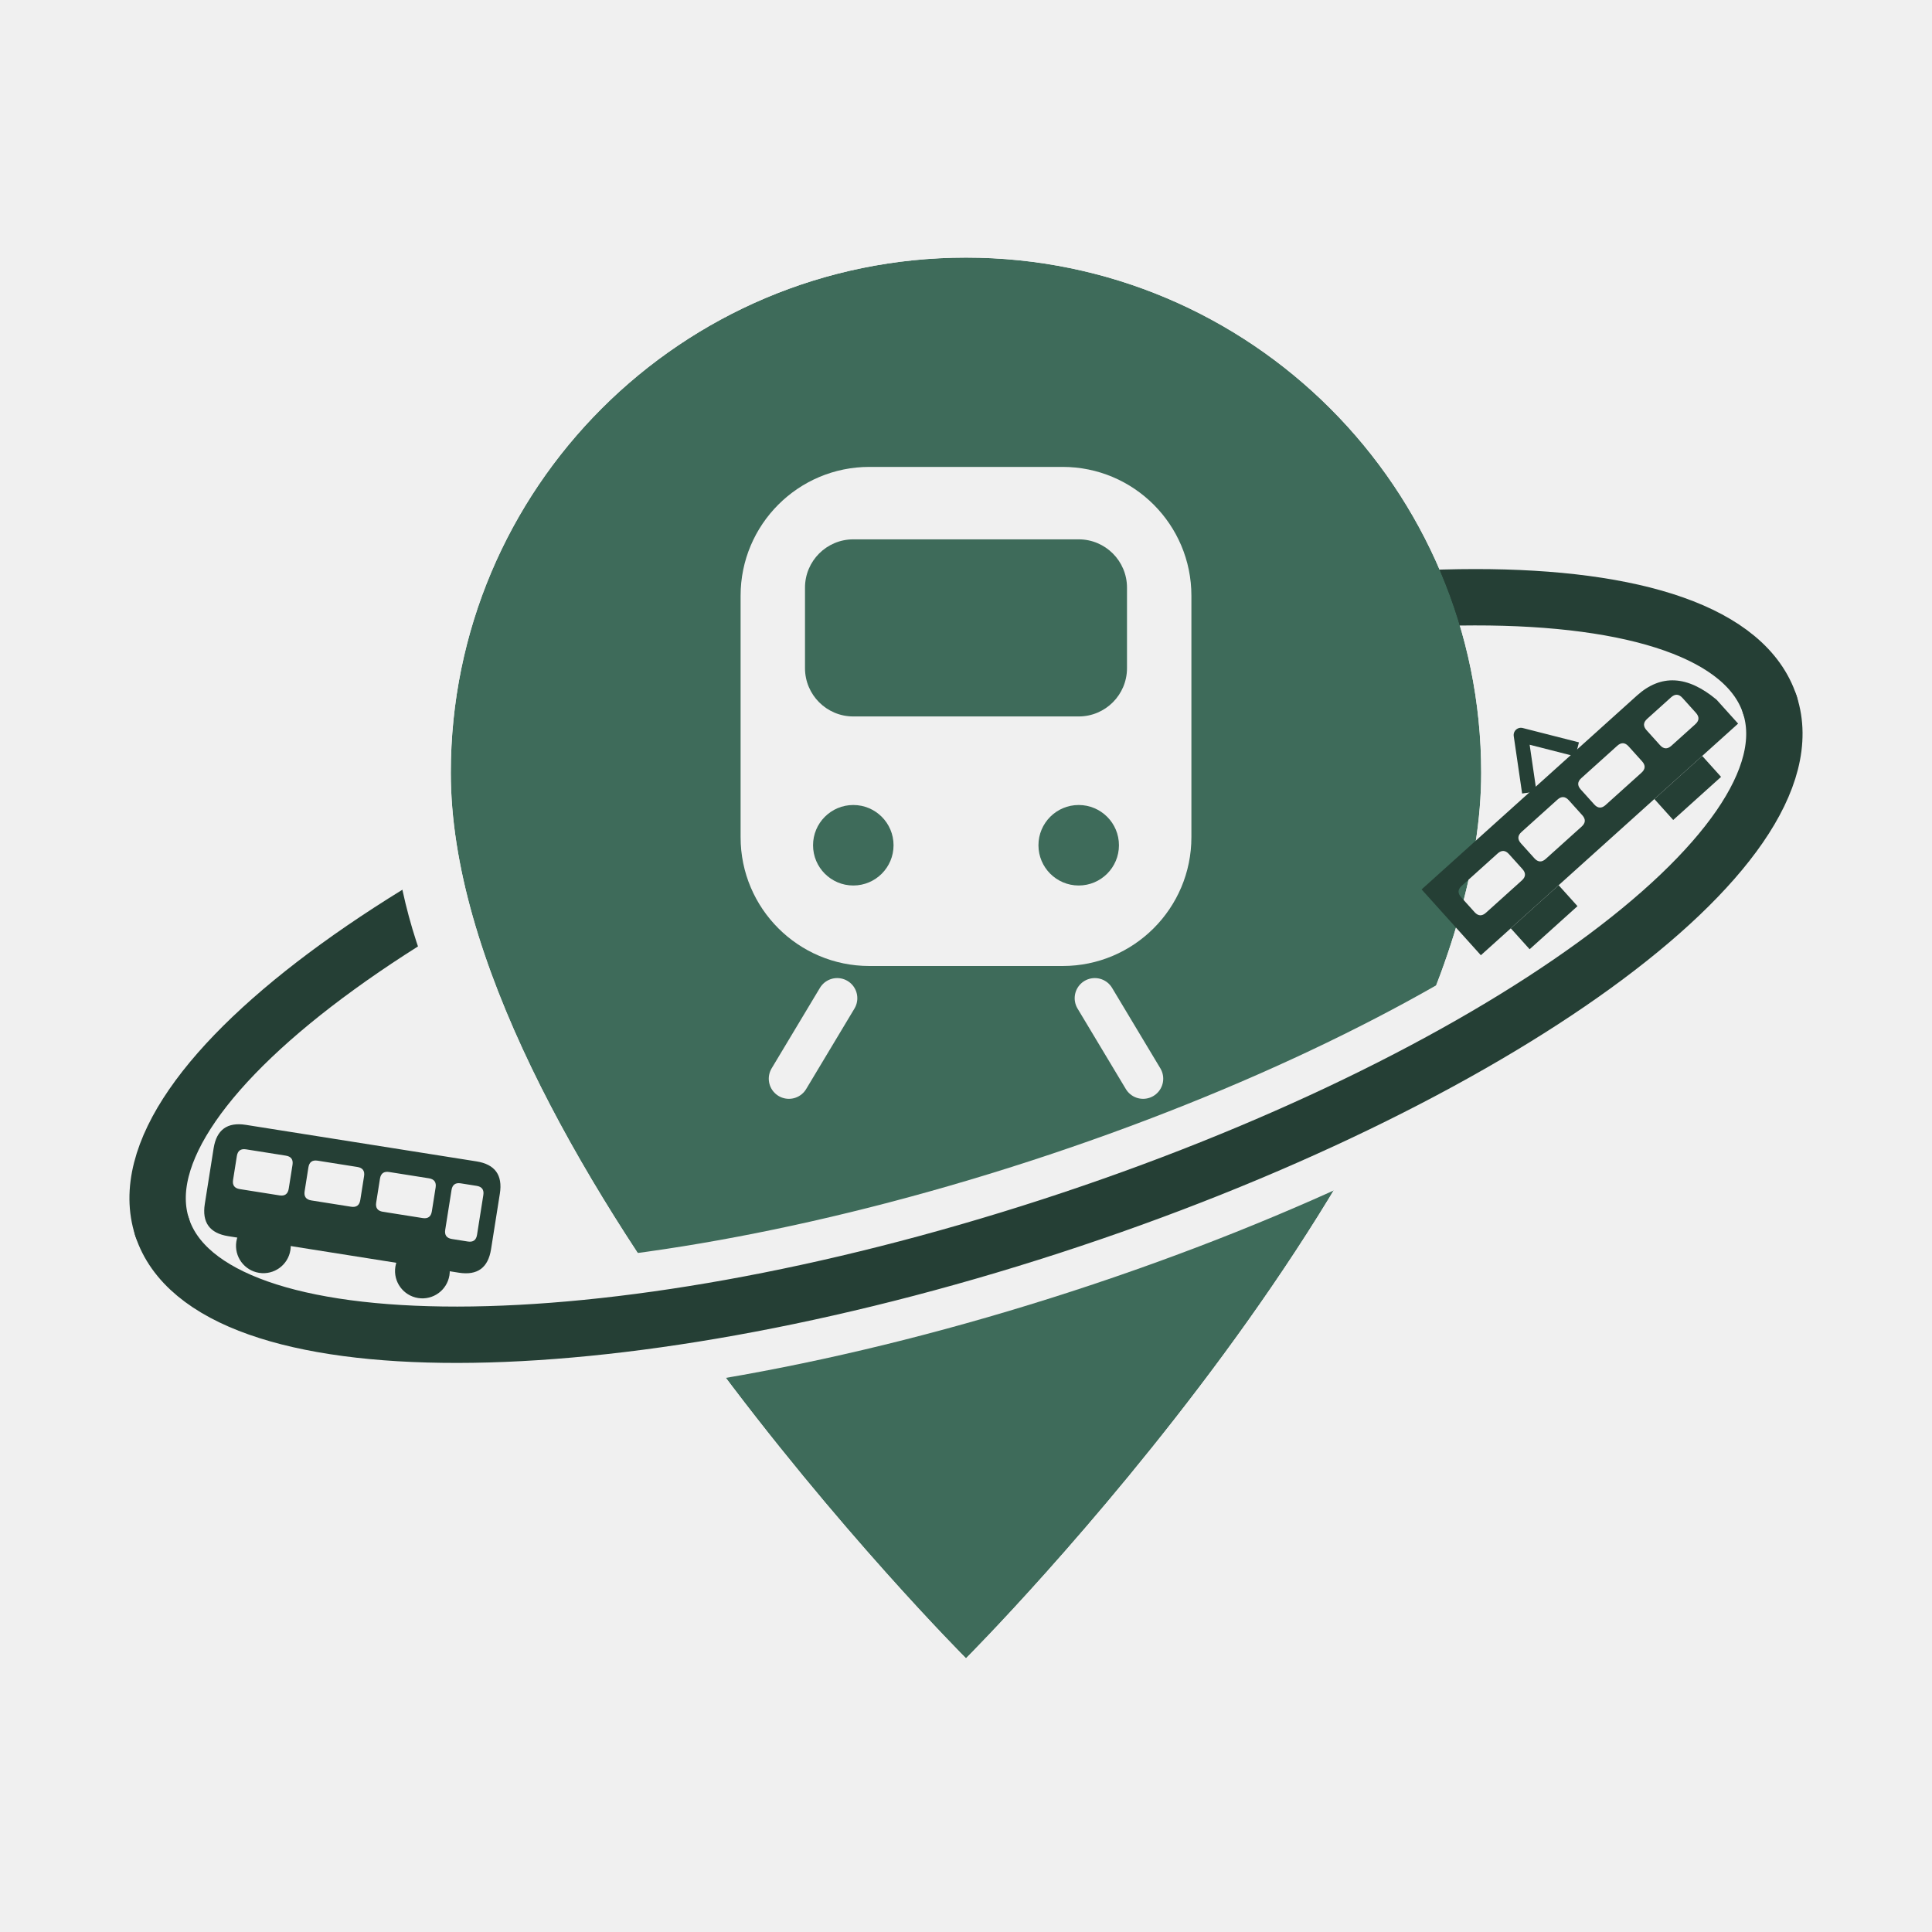
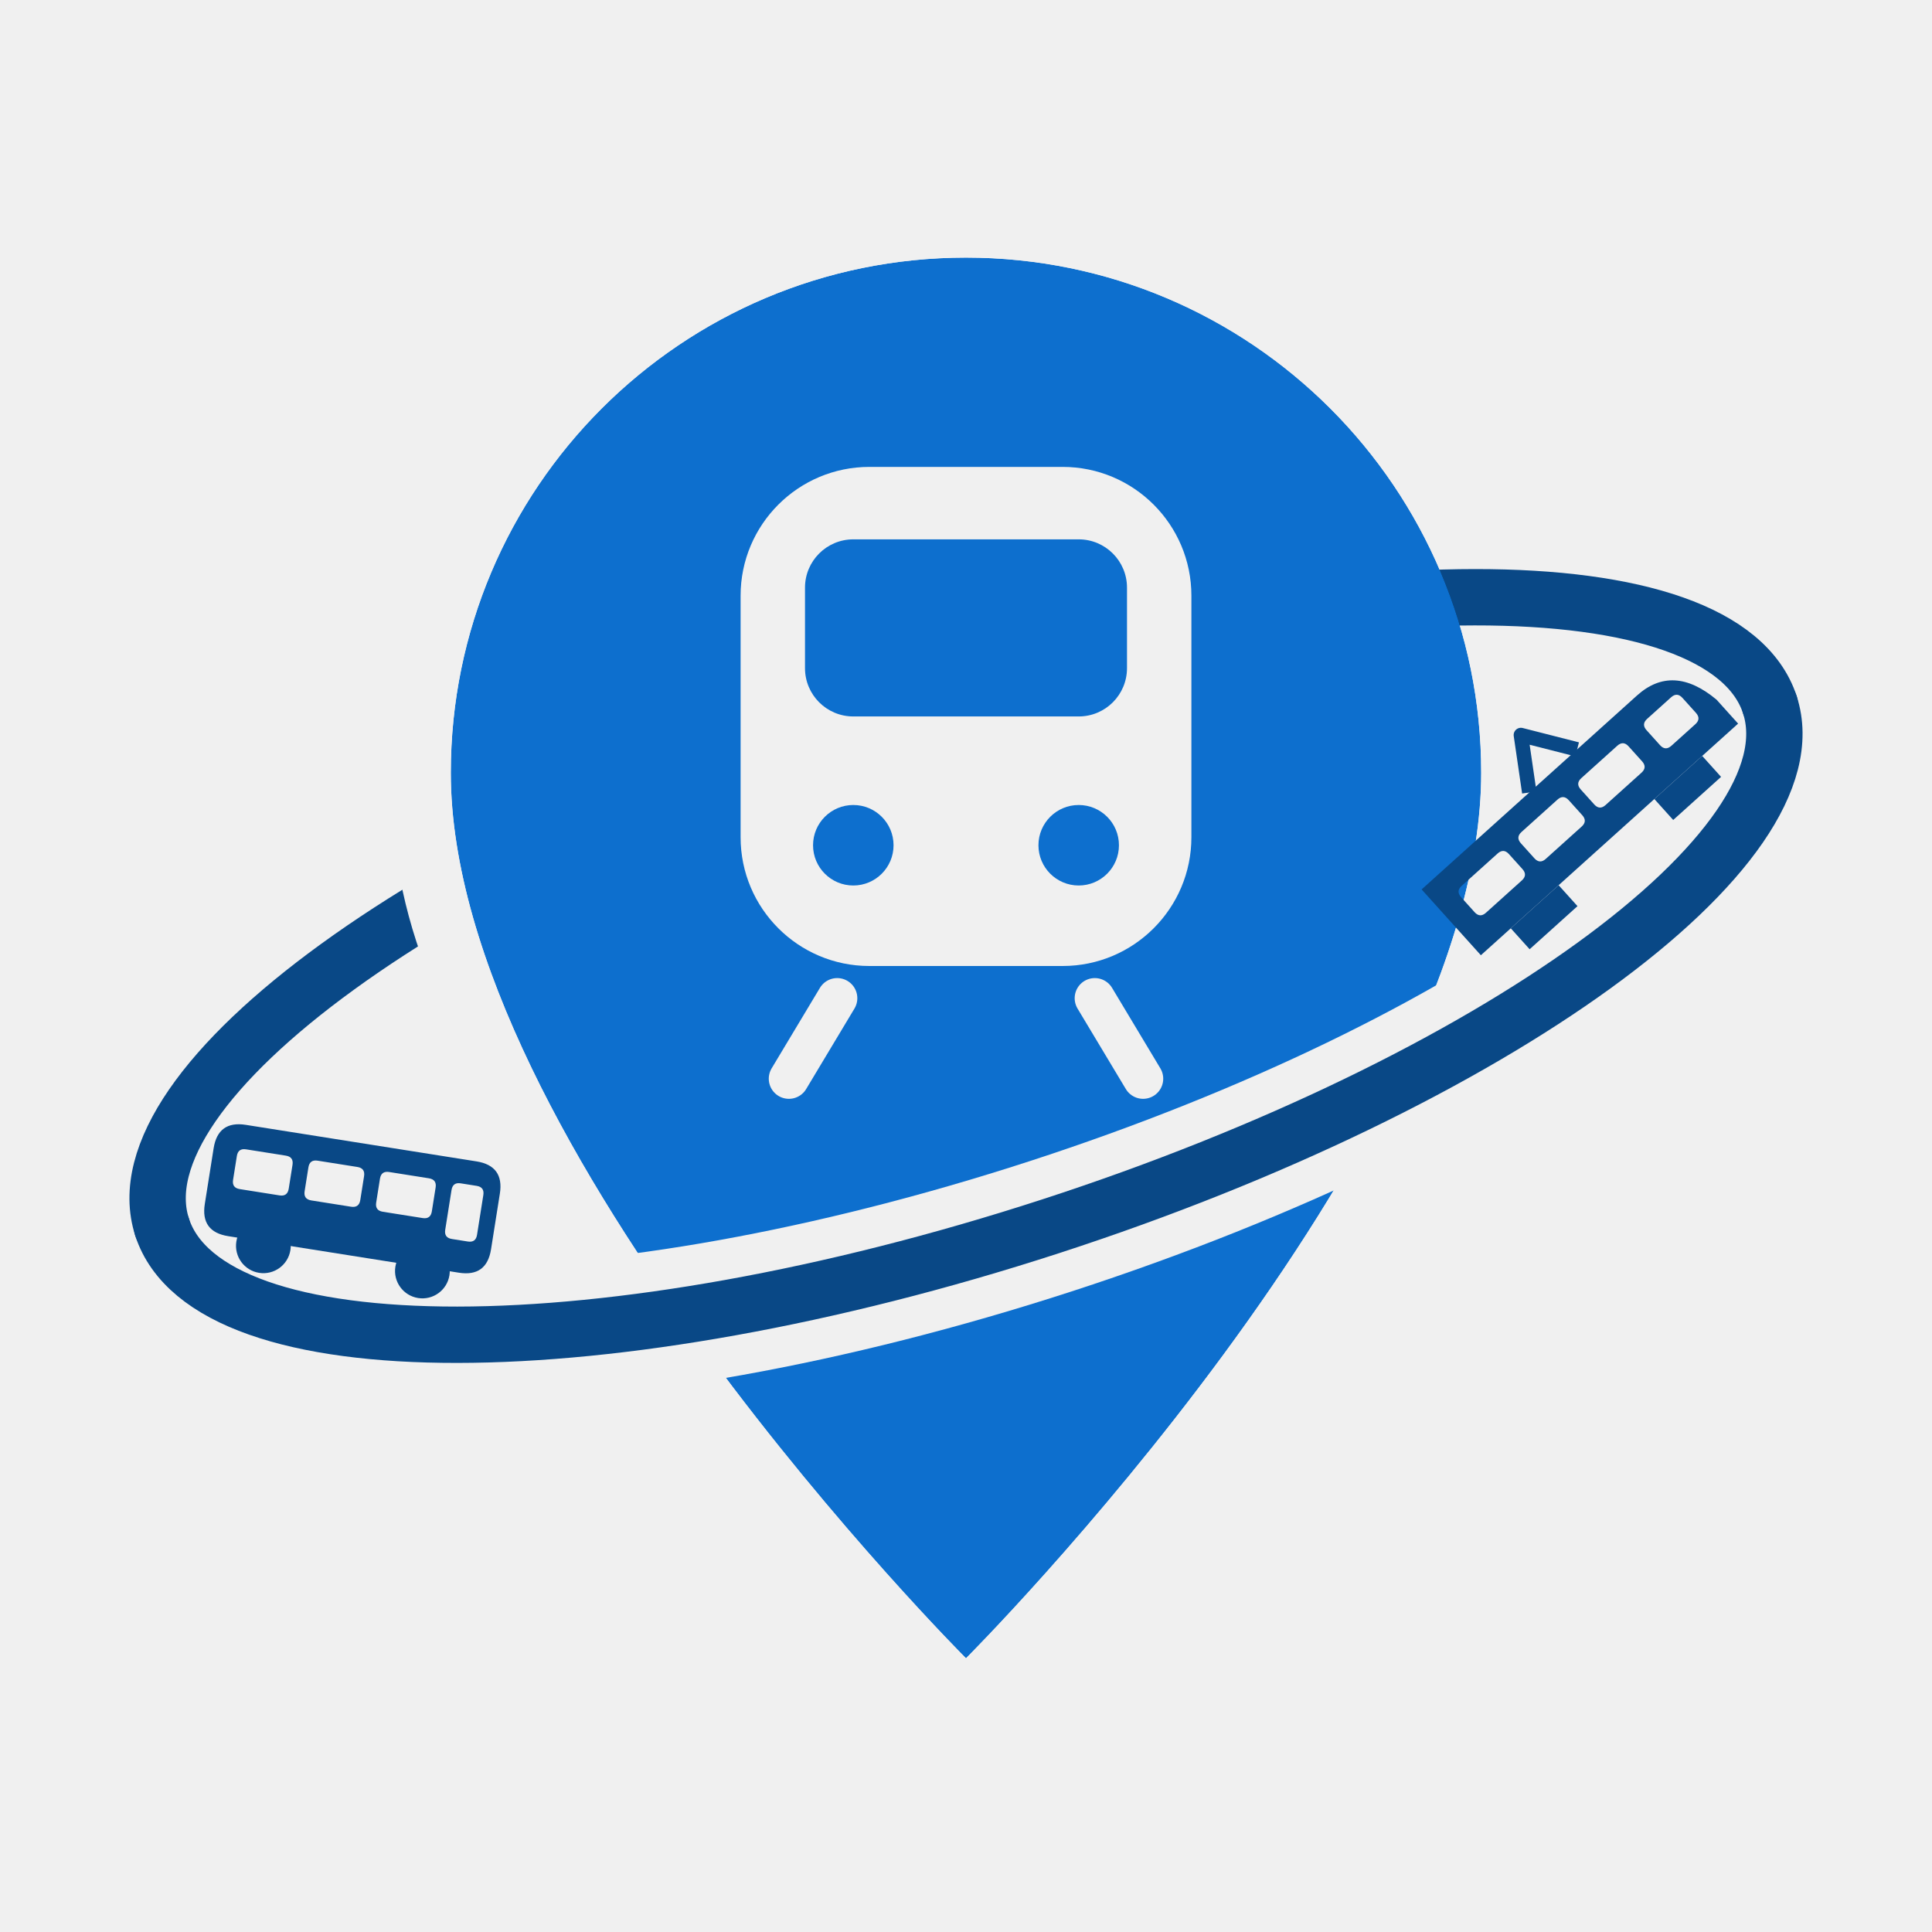
<svg xmlns="http://www.w3.org/2000/svg" viewBox="0 0 240 240" role="img" aria-label="NextStop">
  <defs>
    <mask id="light-pin" maskUnits="userSpaceOnUse" x="0" y="0" width="240" height="240">
      <path d="M120 206C120 206 56 142 56 96A64 64 0 0 1 184 96C184 142 120 206 120 206Z" fill="#fff" />
      <rect x="92" y="58" width="56" height="62" rx="16" fill="#000" />
      <rect x="100" y="67" width="40" height="22" rx="6" fill="#fff" />
      <circle cx="106" cy="105" r="5" fill="#fff" />
      <circle cx="134" cy="105" r="5" fill="#fff" />
      <path d="M104 124L98 134M136 124L142 134" stroke="#000" stroke-width="5" stroke-linecap="round" />
      <path d="M225 120A105 34 0 0 1 15 120" transform="rotate(-18 120 120)" fill="none" stroke="#000" stroke-width="17" />
    </mask>
    <mask id="light-back" maskUnits="userSpaceOnUse" x="0" y="0" width="240" height="240">
      <rect width="240" height="240" fill="#fff" />
      <path d="M120 206C120 206 56 142 56 96A64 64 0 0 1 184 96C184 142 120 206 120 206Z" fill="#000" />
    </mask>
  </defs>
-   <path d="M15 120A105 34 0 0 1 225 120" transform="rotate(-18 120 120)" fill="none" stroke="#253F35" stroke-width="7" stroke-linecap="round" mask="url(#light-back)" />
-   <path d="M120 206C120 206 56 142 56 96A64 64 0 0 1 184 96C184 142 120 206 120 206Z" fill="#3E6B5A" mask="url(#light-pin)" />
+   <path d="M15 120A105 34 0 0 1 225 120" transform="rotate(-18 120 120)" fill="none" stroke="#094886" stroke-width="7" stroke-linecap="round" mask="url(#light-back)" />
+   <path d="M120 206C120 206 56 142 56 96A64 64 0 0 1 184 96C184 142 120 206 120 206Z" fill="#0D6FCE" mask="url(#light-pin)" />
  <g transform="rotate(-18 120 120)">
-     <path d="M225 120A105 34 0 0 1 15 120" fill="none" stroke="#253F35" stroke-width="7" stroke-linecap="round" />
-     <g fill="#253F35" fill-rule="evenodd">
+     <path d="M225 120A105 34 0 0 1 15 120" fill="none" stroke="#094886" stroke-width="7" stroke-linecap="round" />
+     <g fill="#094886" fill-rule="evenodd">
      <g transform="translate(31.3 138.2) rotate(27.0) translate(0 -3)">
        <path d="M-14.5 -20H14.5Q18 -20 18 -16.5V-9.5Q18 -6 14.5 -6H-14.5Q-18 -6 -18 -9.5V-16.5Q-18 -20 -14.5 -20ZM-14 -17H-9Q-8 -17 -8 -16V-13Q-8 -12 -9 -12H-14Q-15 -12 -15 -13V-16Q-15 -17 -14 -17ZM-5 -17H0Q1 -17 1 -16V-13Q1 -12 0 -12H-5Q-6 -12 -6 -13V-16Q-6 -17 -5 -17ZM4 -17H9Q10 -17 10 -16V-13Q10 -12 9 -12H4Q3 -12 3 -13V-16Q3 -17 4 -17ZM13 -17H15Q16 -17 16 -16V-11Q16 -10 15 -10H13Q12 -10 12 -11V-16Q12 -17 13 -17Z" />
        <circle cx="-10" cy="-5.5" r="3.4" />
        <circle cx="10" cy="-5.5" r="3.4" />
      </g>
      <g transform="translate(204.9 140.0) rotate(-24.0) translate(0 -3)">
-         <path d="M-3 -19L1 -25L5 -19" fill="none" stroke="#253F35" stroke-width="1.8" stroke-linejoin="round" />
+         <path d="M-3 -19L1 -25L5 -19" fill="none" stroke="#094886" stroke-width="1.8" stroke-linejoin="round" />
        <path d="M-21 -19H15Q21 -19 22 -12V-8H-21ZM-17 -16H-11Q-10 -16 -10 -15V-12.5Q-10 -11.5 -11 -11.5H-17Q-18 -11.5 -18 -12.5V-15Q-18 -16 -17 -16ZM-7 -16H-1Q0 -16 0 -15V-12.5Q0 -11.5 -1 -11.5H-7Q-8 -11.5 -8 -12.5V-15Q-8 -16 -7 -16ZM3 -16H9Q10 -16 10 -15V-12.5Q10 -11.5 9 -11.5H3Q2 -11.5 2 -12.5V-15Q2 -16 3 -16ZM14 -16H18Q19 -16 19 -15V-12.5Q19 -11.5 18 -11.5H14Q13 -11.5 13 -12.5V-15Q13 -16 14 -16Z" />
        <rect x="-16" y="-8" width="8" height="3.5" />
        <rect x="8" y="-8" width="8" height="3.5" />
      </g>
    </g>
  </g>
</svg>
